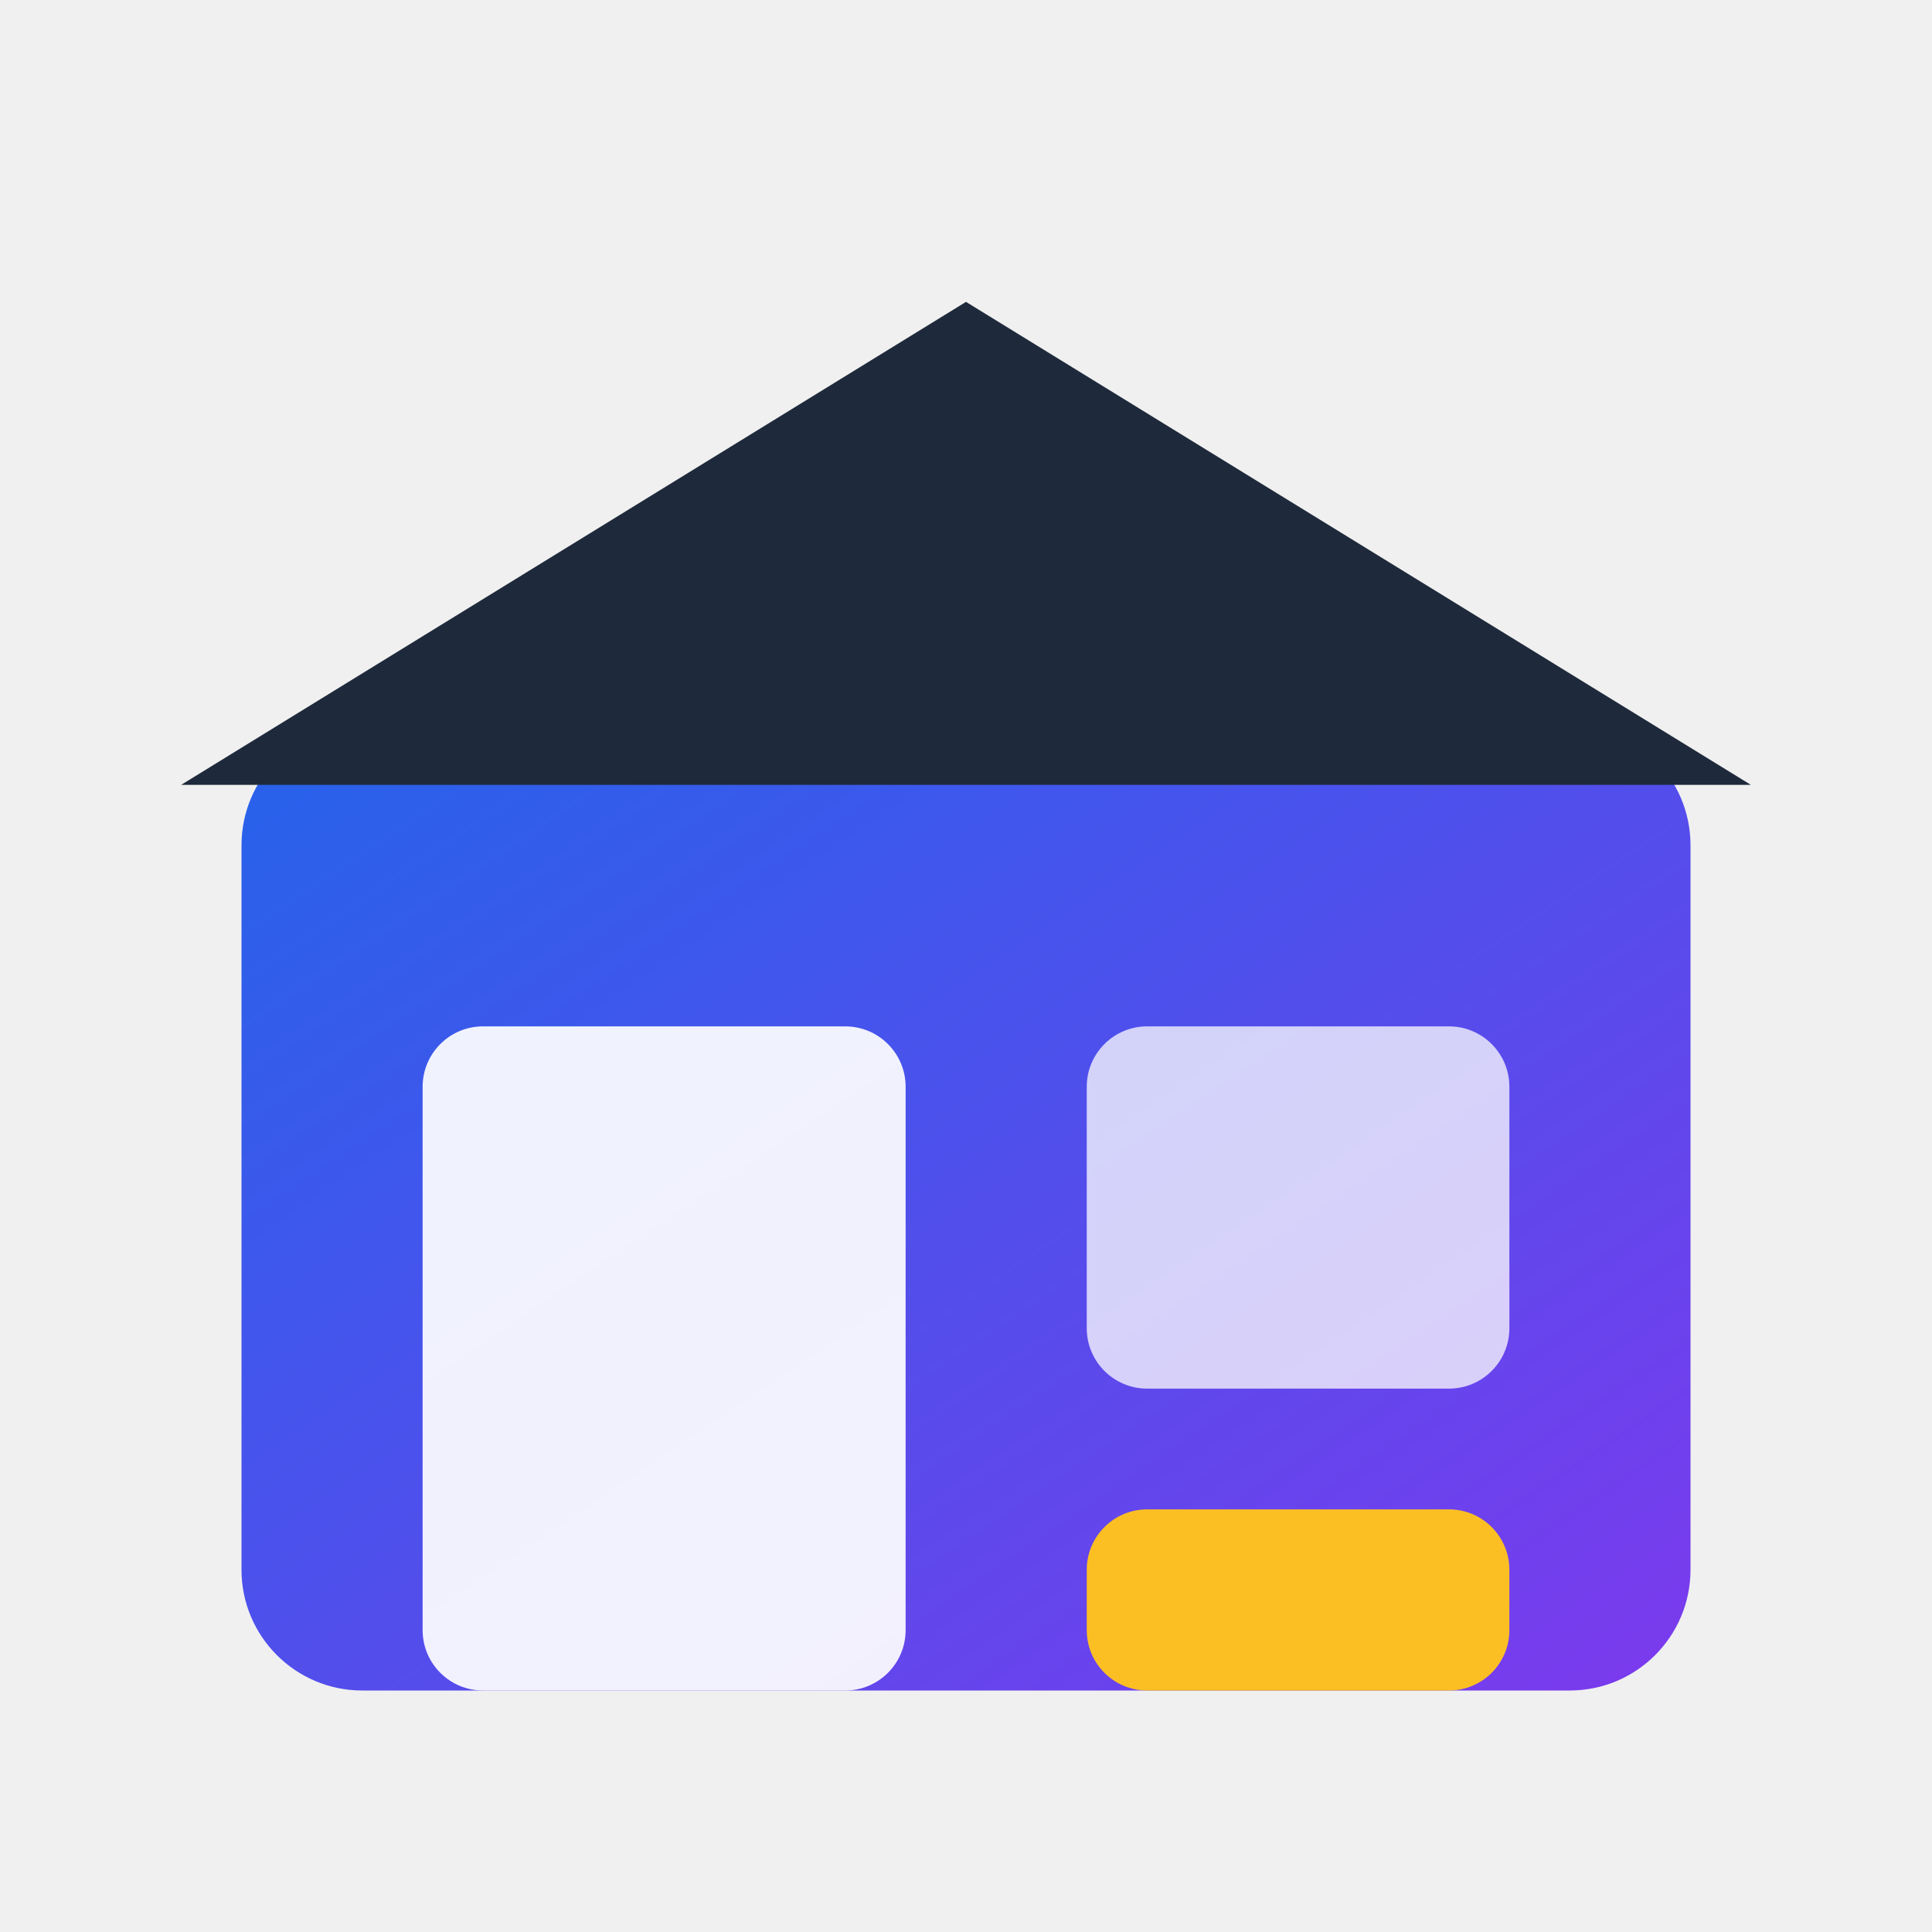
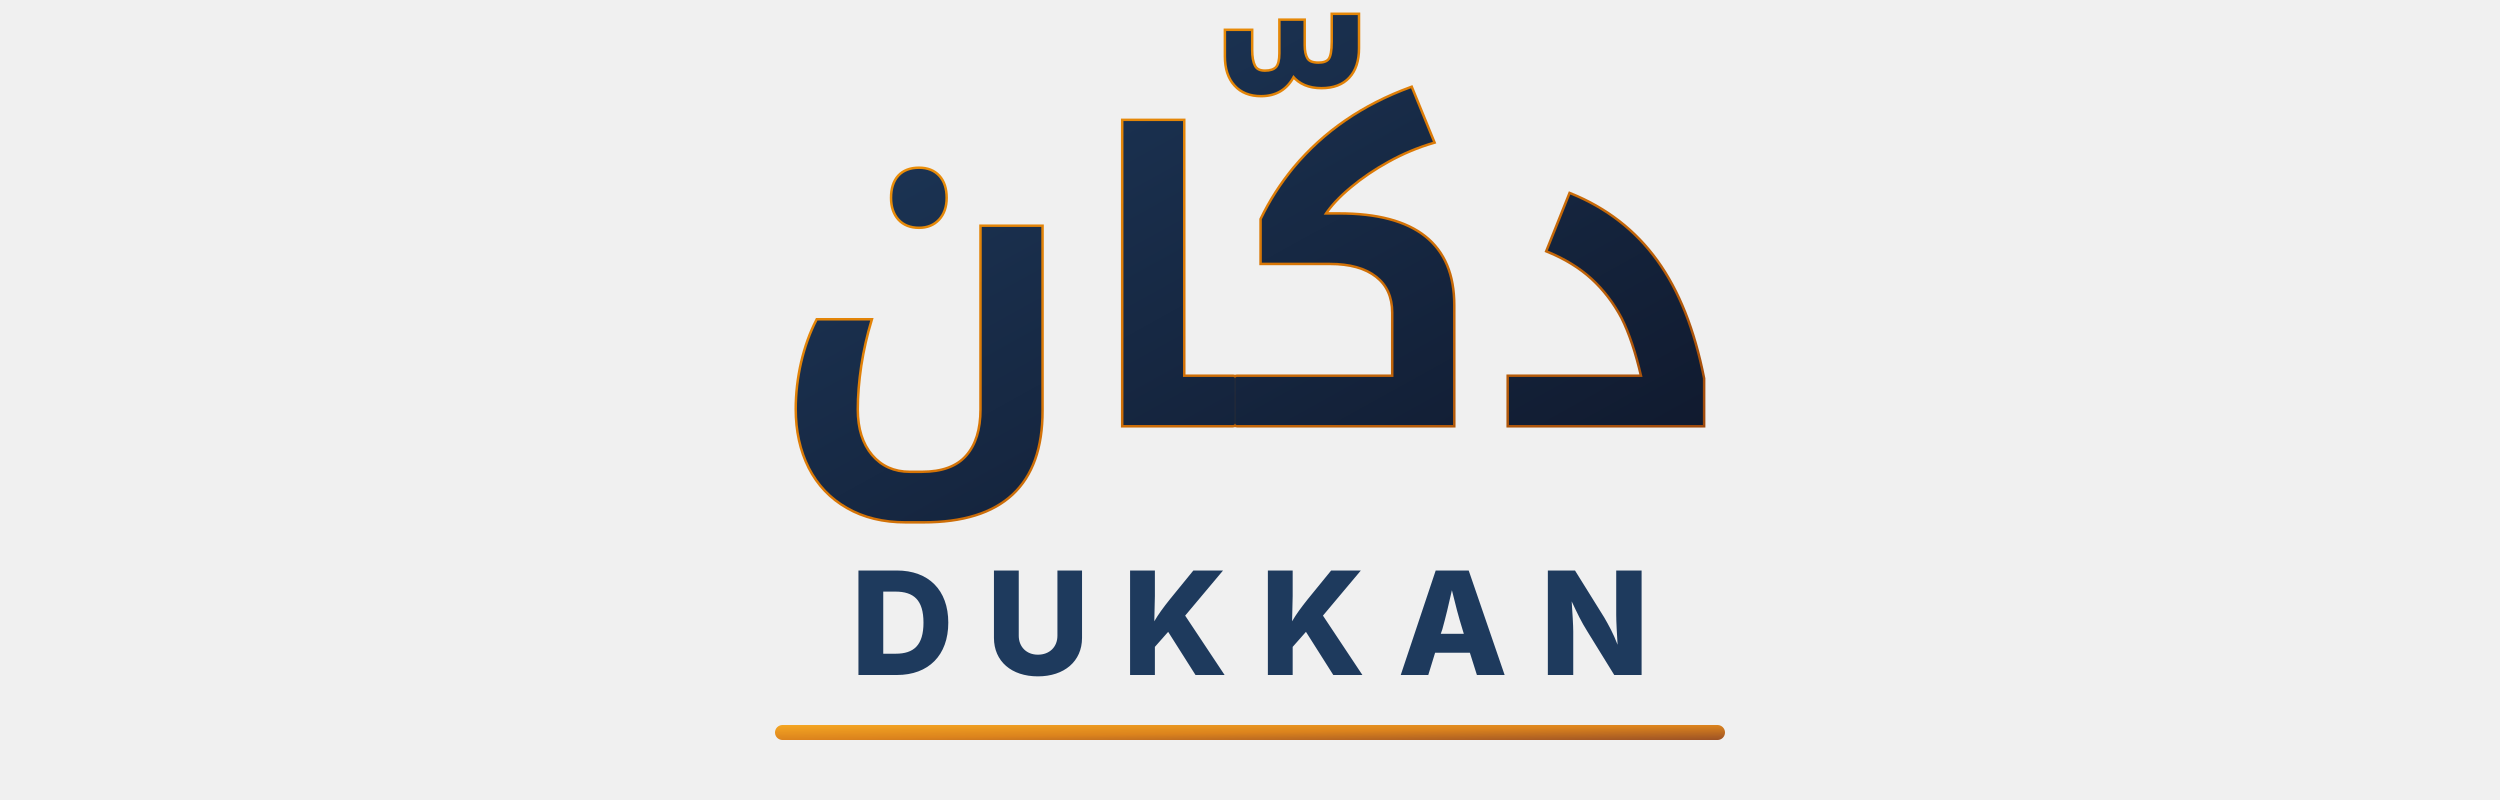
- <svg xmlns="http://www.w3.org/2000/svg" viewBox="0 0 64 64" width="64" height="64">
+ <svg xmlns="http://www.w3.org/2000/svg" viewBox="0 0 200 64" width="200" height="64">
  <defs>
-     <linearGradient id="g" x1="0%" y1="0%" x2="100%" y2="100%">
-       <stop offset="0%" stop-color="#2563eb" />
-       <stop offset="100%" stop-color="#7c3aed" />
+     <linearGradient id="gold" x1="0%" y1="0%" x2="100%" y2="100%">
+       <stop offset="0%" stop-color="#f59e0b" />
+       <stop offset="50%" stop-color="#d97706" />
+       <stop offset="100%" stop-color="#92400e" />
+     </linearGradient>
+     <linearGradient id="navy" x1="0%" y1="0%" x2="100%" y2="100%">
+       <stop offset="0%" stop-color="#1e3a5d" />
+       <stop offset="100%" stop-color="#0f172a" />
    </linearGradient>
  </defs>
-   <rect x="8" y="24" width="48" height="32" rx="4" fill="url(#g)" />
-   <path d="M6 26 L32 10 L58 26 Z" fill="#1e293b" />
-   <rect x="14" y="34" width="16" height="22" rx="2" fill="#fff" opacity=".92" />
-   <rect x="36" y="34" width="14" height="12" rx="2" fill="#fff" opacity=".75" />
-   <rect x="36" y="50" width="14" height="6" rx="2" fill="#fbbf24" />
+   <text x="100" y="34" text-anchor="middle" font-family="Noto Kufi Arabic, Cairo, sans-serif" font-size="32" font-weight="900" fill="url(#navy)" stroke="url(#gold)" stroke-width="0.4" style="letter-spacing:0.02em; paint-order: stroke fill;">دكّان</text>
+   <text x="100" y="54" text-anchor="middle" font-family="Inter, Cairo, sans-serif" font-size="11.5" font-weight="800" fill="#1e3a5d" letter-spacing="0.22em">DUKKAN</text>
+   <rect x="62" y="58" width="76" height="1.2" rx="0.6" fill="url(#gold)" opacity="0.9" />
</svg>
